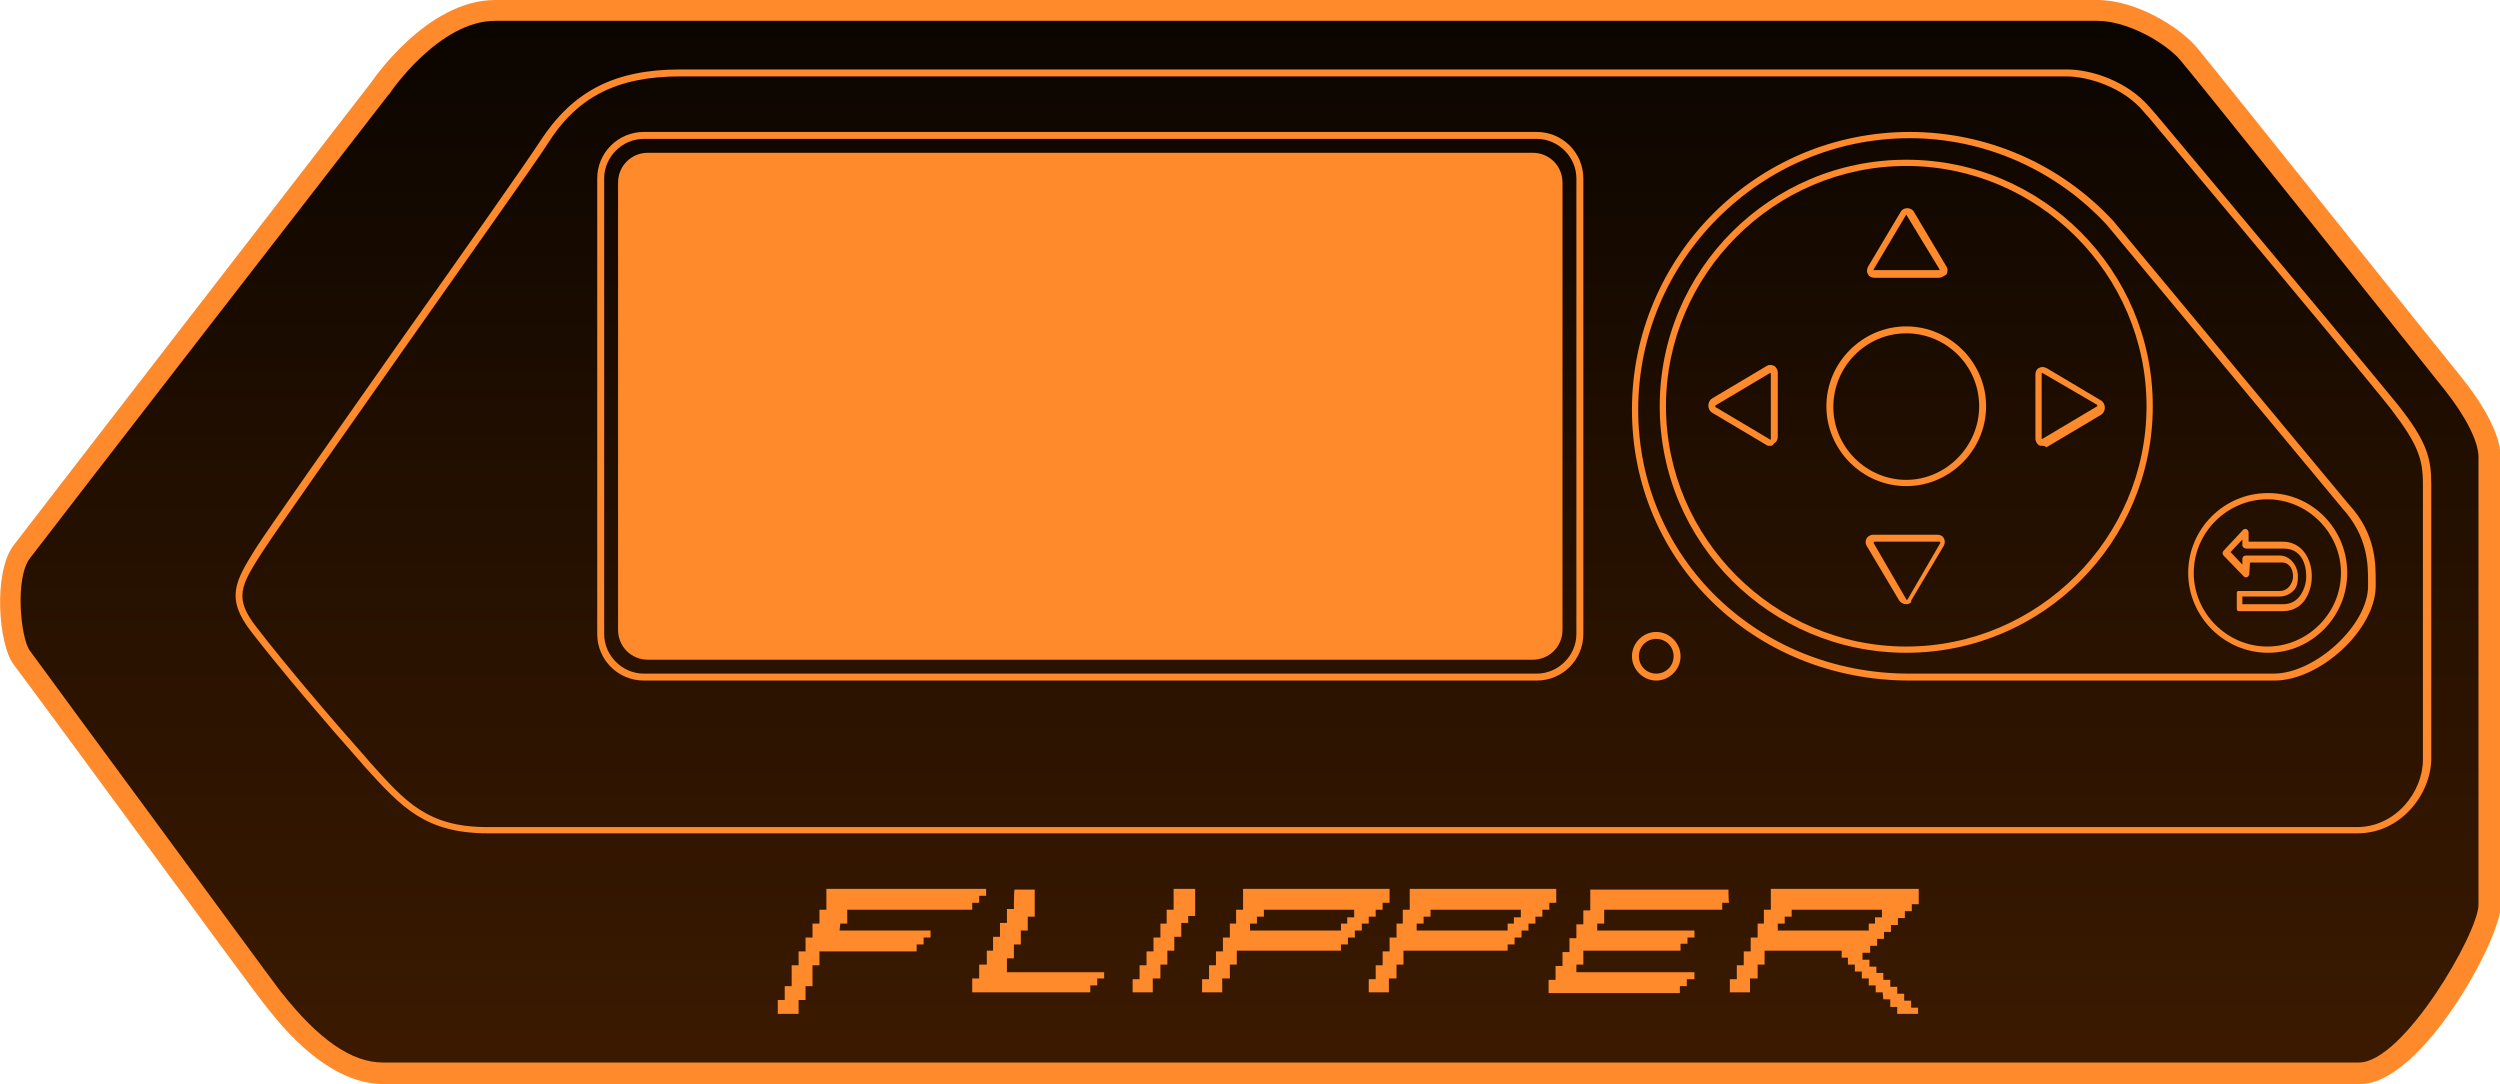
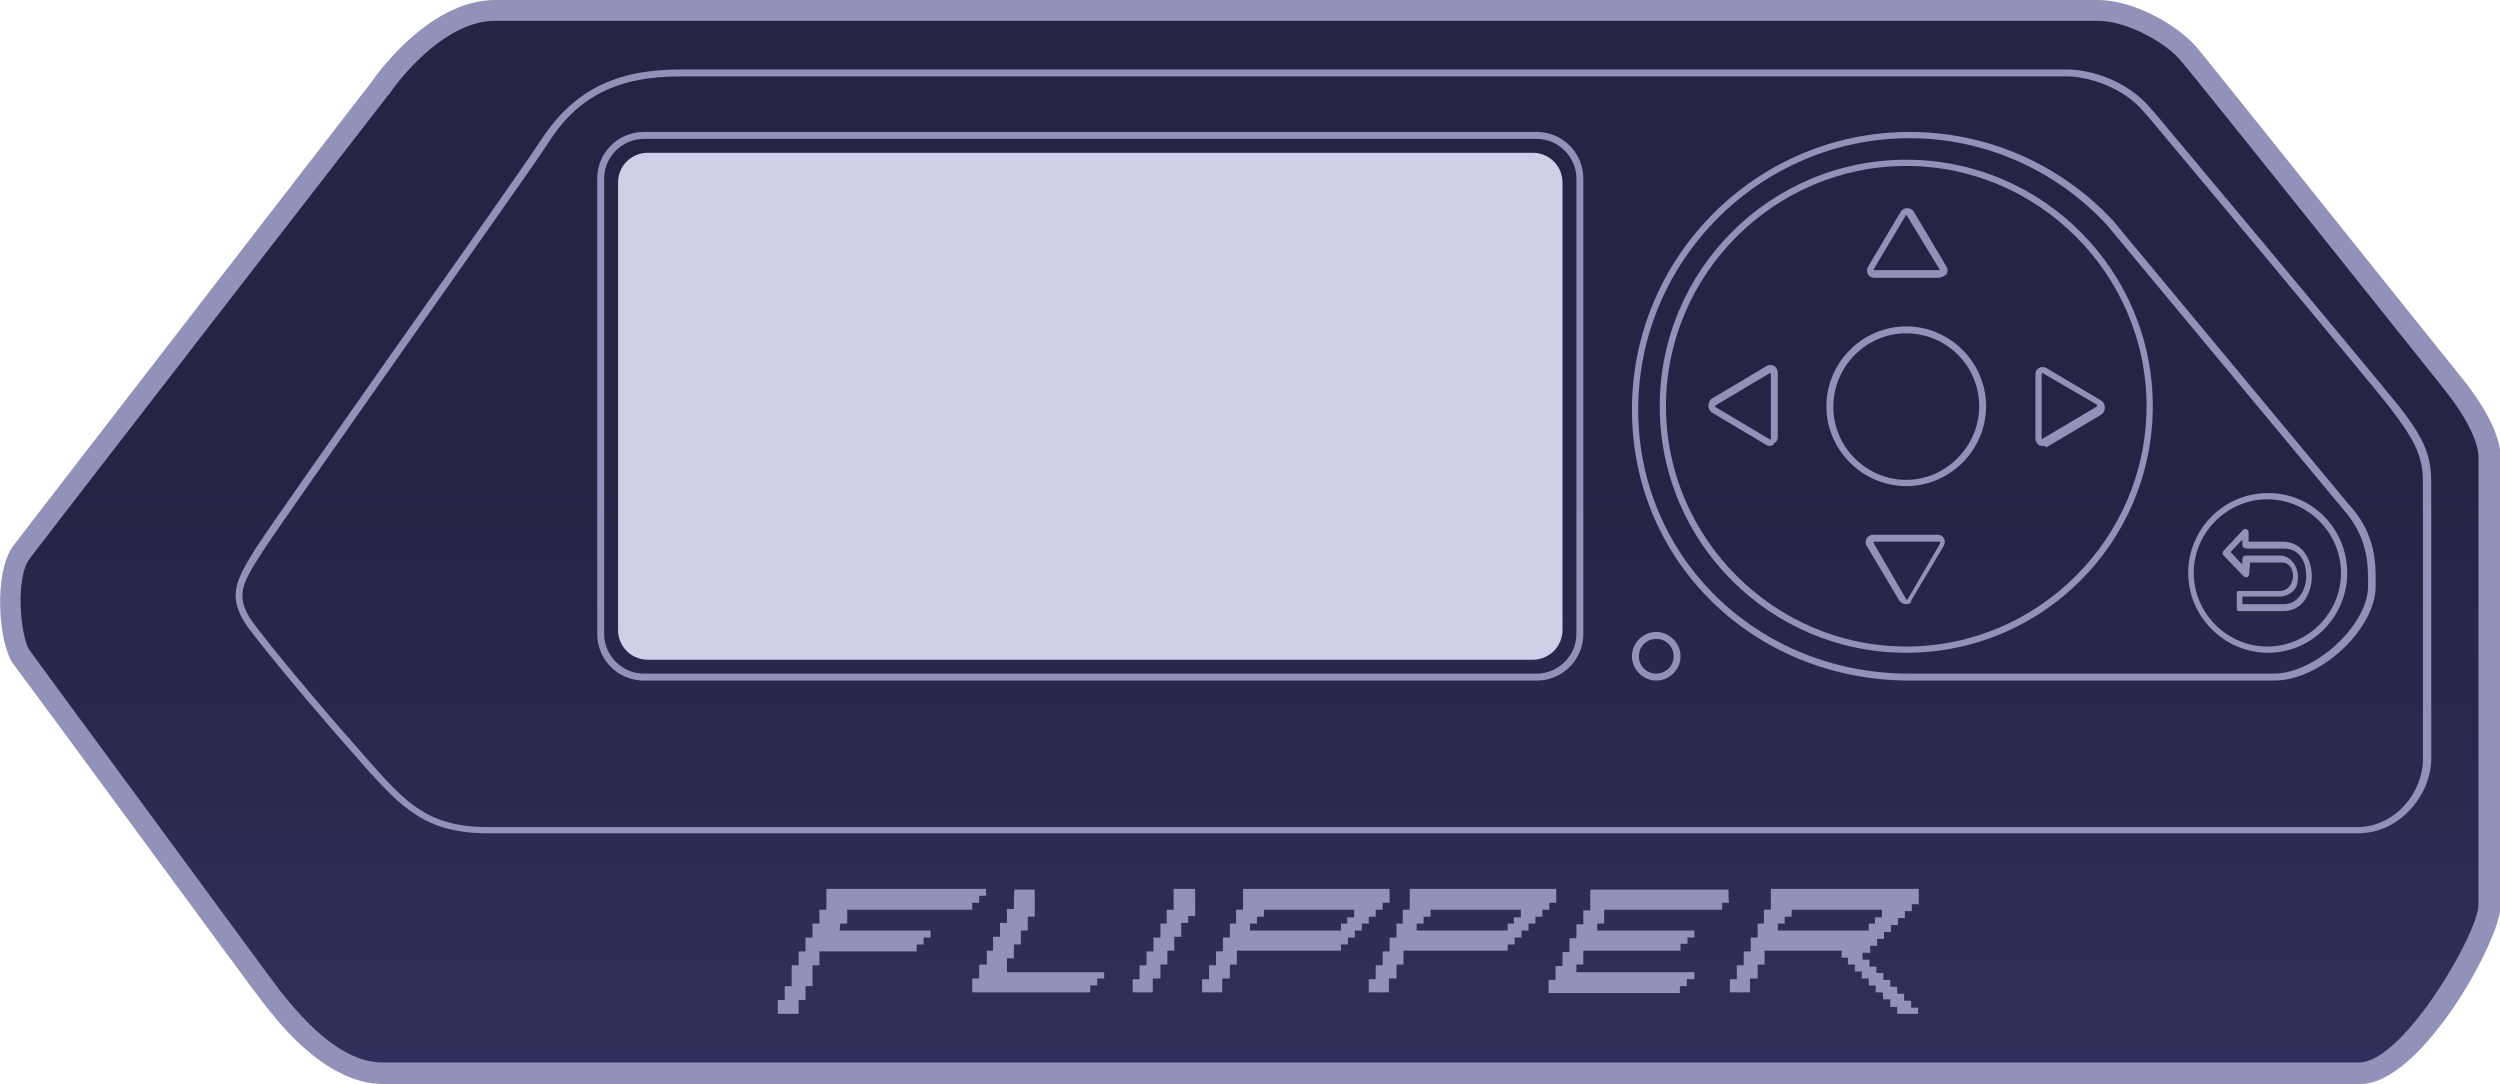
<svg xmlns="http://www.w3.org/2000/svg" version="1.1" id="Layer_5" x="0px" y="0px" viewBox="0 0 360 156" xml:space="preserve" width="360" height="156">
  <defs id="defs24" />
  <style type="text/css" id="style1">
	.st0{fill:url(#SVGID_1_);}
- 	.st1{fill:#FE8A2C;}
+ 	.st1{fill:#9191BA;}
</style>
  <g id="g24" transform="translate(-2)">
    <linearGradient id="SVGID_1_" gradientUnits="userSpaceOnUse" x1="181.887" y1="156.473" x2="181.887" y2="-1.285">
-       <stop offset="7.885129e-07" style="stop-color:#3C1A00" id="stop1" />
-       <stop offset="0.551" style="stop-color:#220F00" id="stop2" />
-       <stop offset="1" style="stop-color:#090400" id="stop3" />
+       <stop style="stop-color:#30305C" offset="7.885129e-07" id="stop1" />
+       <stop offset="0.551" style="stop-color:#242445" id="stop2" />
    </linearGradient>
    <path class="st0" d="m 303.3,1.2 c 0,0 -219.9,0 -229.7,0 -9.8,0 -17,10.3 -17,10.3 0,0 -49.3,63.9 -51.4,66.8 -3,4 -2.1,14.1 0,17 5.9,8 34.5,47.1 35.8,48.8 1.4,1.7 7.7,11.1 16.5,11.1 8.8,0 278.7,0 283.5,0 8.7,0 19.6,-20.2 19.6,-25.2 0,-5 -0.3,-58.9 -0.3,-64.5 0,-3.7 -2.6,-8.4 -5.1,-11.5 C 352.9,51.2 319.9,10 317,6.5 314.5,3.6 308.8,1.2 303.3,1.2 Z" id="path3" style="fill:url(#SVGID_1_)" />
    <g id="g4">
      <path class="st1" d="m 304,3 c 4.5,0 10,3.3 12,5.7 2.9,3.4 35.3,44 38,47.4 3.1,3.9 4.9,7.5 4.9,9.7 v 64.5 c 0,4 -10.8,22.7 -17.2,22.7 H 57.1 c -4.5,0 -9.3,-3.4 -14.5,-10 -0.2,-0.2 -0.3,-0.4 -0.4,-0.5 -0.7,-0.9 -10.1,-13.7 -18.4,-25 C 16.5,107.6 9,97.4 6.3,93.7 5,92 4.1,83.3 6.3,80.4 8.4,77.6 57.4,14.3 57.9,13.7 L 58,13.6 58.1,13.5 C 58.1,13.4 65.2,3 73.3,3 H 304 m 0,-3 C 304,0 83.3,0 73.3,0 63.4,0 55.5,11.8 55.5,11.8 c 0,0 -49.4,63.9 -51.6,66.8 -2.9,4 -2.1,14.1 0,17 6,8 34.6,47.1 36,48.8 1.4,1.7 8.5,11.7 17.3,11.7 8.8,0 279.9,0 284.7,0 8.8,0 20.2,-20.8 20.2,-25.7 0,-4.9 0,-58.9 0,-64.5 0,-3.7 -3.1,-8.4 -5.6,-11.5 C 354.2,51.6 321.3,10.4 318.4,6.9 315.9,3.9 309.6,0 304,0 Z" id="path4" />
    </g>
    <g id="g10">
      <polygon class="st1" points="118,137 117,137 117,139 116,139 116,142 115,142 115,144 114,144 114,146 117,146 117,144 118,144 118,142 119,142 119,139 120,139 120,137 134,137 134,136 135,136 135,135 136,135 136,134 122.9,134 123,133 124,133 124,131 142,131 142,130 143,130 143,129 144,129 144,128 121,128 121,131 120,131 120,133 119,133 119,135 118,135 " id="polygon4" />
      <path class="st1" d="m 148.1,128.1 h 2.9 v 3.9 h -1 v 2 h -1 v 2 h -1 v 2 h -1 v 2 h 14 v 0.9 h -1 v 1 h -1 v 1 h -17 v -2 h 1 v -2 h 1.1 v -2 h 0.9 v -2 h 1 v -2 h 1 v -2 h 1 c 0,0.1 0,-2.8 0.1,-2.8 z" id="path5" />
      <path class="st1" d="m 171,128 v 3 h -1 v 2 h -0.9 v 2 h -1 v 2 h -1 v 2 h -1 v 2 h -1 v 1.9 h 2.9 v -2 h 1.1 v -2 h 1 v -2 h 1 v -2 h 1 v -2 h 1 v -1 h 1 V 128 c -0.1,0 -3.1,0 -3.1,0 z" id="path6" />
      <path class="st1" d="m 181,128 v 3 h -1 v 2 h -0.9 v 2 h -1 v 2 h -1 v 2 h -1 v 2 h -1 v 1.9 h 2.9 v -2 h 1.1 v -2 h 1 v -2 h 15 V 136 h 1 v -1 h 1 v -1 h 1 v -1 h 1 v -1 h 1 v -1 h 1 v -1 h 1 v -2 c -0.1,0 -21.1,0 -21.1,0 z m 15,4 v 1 h -0.9 v 1 H 182 v -1 h 1 v -1 h 1 v -1 h 13 v 1.1 h -1 z" id="path7" />
      <path class="st1" d="m 205,128 v 3 h -1 v 2 h -0.9 v 2 h -1 v 2 h -1 v 2 h -1 v 2 h -1 v 1.9 h 2.9 v -2 h 1.1 v -2 h 1 v -2 h 15 V 136 h 1 v -1 h 1 v -1 h 1 v -1 h 1 v -1 h 1 v -1 h 1 v -1 h 1 v -2 c -0.1,0 -21.1,0 -21.1,0 z m 15,4 v 1 h -0.9 v 1 H 206 v -1 h 1 v -1 h 1 v -1 h 13 v 1.1 h -1 z" id="path8" />
      <path class="st1" d="M 250.9,128.1 H 231 v 3 h -1 v 2 h -1 v 2 h -1 v 2 h -1 v 2 h -1 v 2 h -1 v 1.9 h 18.9 v -1 h 1 v -1 h 1.1 v -1 h -17 v -1.1 h 1 v -2 h 14 v -1 h 1 V 135 h 1 v -1 h -14 v -1 h 1 v -2 h 17 v -1 h 1 c -0.1,0 -0.1,-2 -0.1,-1.9 z" id="path9" />
      <path class="st1" d="m 257,128 v 3 h -1 v 2 h -0.9 v 2 h -1 v 2 h -1 v 2 h -1 v 2 h -1 v 1.9 h 2.9 v -2 h 1.1 v -2 h 1 v -2 h 11.1 v 1 h 0.9 v 1 h 1 v 1 h 1 v 1 h 1 v 1 h 1 v 1 h 1 l 0.1,1 h 1 v 1.1 h 1 v 1 h 3 v -0.9 h -1 v -1 h -1 v -1 h -1 v -1 h -1 v -1 h -1 v -1 h -1 v -0.9 h -1 v -1 h -1 v -1 h 1.1 v -1 h 1 v -1 h 1 v -1 h 1 v -1 h 1 v -1 h 1 v -1 h 1 v -1 h 1 V 128 c -0.3,0 -21.3,0 -21.3,0 z m 15,4 v 1 h -0.9 v 1 H 258 v -1 h 1 v -1 h 1 v -1 h 13 v 1.1 h -1 z" id="path10" />
    </g>
    <g id="g11">
      <path class="st1" d="M 223.3,98 H 94.7 C 91,98 88,95 88,91.3 V 25.7 C 88,22 91,19 94.7,19 h 128.6 c 3.7,0 6.7,3 6.7,6.7 v 65.6 c 0,3.7 -3,6.7 -6.7,6.7 z M 94.7,20 C 91.6,20 89,22.6 89,25.7 v 65.6 c 0,3.1 2.6,5.7 5.7,5.7 h 128.6 c 3.1,0 5.7,-2.6 5.7,-5.7 V 25.7 c 0,-3.1 -2.6,-5.7 -5.7,-5.7 z" id="path11" />
    </g>
    <g id="g12">
      <path class="st1" d="M 276.5,94 C 256.9,94 241,78.1 241,58.5 241,38.9 256.9,23 276.5,23 296.1,23 312,38.9 312,58.5 312,78.1 296.1,94 276.5,94 Z m 0,-70.1 c -19,0 -34.6,15.6 -34.6,34.6 0,19 15.6,34.6 34.6,34.6 19,0 34.6,-15.6 34.6,-34.6 0,-19 -15.6,-34.6 -34.6,-34.6 z" id="path12" />
    </g>
    <g id="g13">
      <path class="st1" d="m 328.6,94 c -6.3,0 -11.5,-5.2 -11.5,-11.5 0,-6.3 5.1,-11.5 11.5,-11.5 6.4,0 11.4,5.2 11.4,11.5 0,6.3 -5.1,11.5 -11.4,11.5 z m -0.1,-22.1 c -5.8,0 -10.6,4.8 -10.6,10.6 0,5.8 4.8,10.6 10.6,10.6 5.8,0 10.6,-4.8 10.6,-10.6 0,-5.8 -4.8,-10.6 -10.6,-10.6 z" id="path13" />
    </g>
    <g id="g14">
      <path class="st1" d="m 330.8,88 h -6.4 c -0.3,0 -0.3,-0.2 -0.3,-0.5 v -2 c 0,-0.3 0,-0.4 0.3,-0.4 h 5.9 c 0.6,0 1.1,-0.3 1.4,-0.7 0.3,-0.4 0.5,-0.9 0.5,-1.4 0,-1 -0.5,-2 -1.6,-2 H 326 l -0.1,1.6 c 0,0.2 -0.1,0.4 -0.3,0.5 -0.2,0.1 -0.4,0 -0.5,-0.1 l -2.9,-3 c -0.2,-0.2 -0.2,-0.5 0,-0.7 l 2.8,-3 c 0.1,-0.1 0.4,-0.2 0.5,-0.1 0.2,0.1 0.3,0.3 0.3,0.5 V 78 h 4.9 c 2.8,0 4.2,2.5 4.2,5 0,1.3 -0.4,2.5 -1,3.4 -0.7,1 -1.8,1.6 -3.1,1.6 z m -5.9,-1 h 5.9 c 1,0 1.8,-0.4 2.4,-1.2 0.5,-0.7 0.9,-1.7 0.9,-2.8 0,-1.9 -0.8,-4 -3.2,-4 h -5.4 c -0.3,0 -0.6,-0.2 -0.6,-0.5 v -0.8 l -1.7,1.8 1.7,1.8 v -0.8 c 0,-0.3 0.2,-0.5 0.5,-0.5 h 4.9 c 1.5,0 2.6,1.5 2.6,3 0,0.8 -0.1,1.4 -0.5,1.9 -0.5,0.6 -1.3,1 -2.1,1 h -5.4 z" id="path14" />
    </g>
    <g id="g15">
      <path class="st1" d="M 276.5,70 C 270.2,70 265,64.8 265,58.5 265,52.2 270.2,47 276.5,47 c 6.3,0 11.5,5.2 11.5,11.5 0,6.3 -5.2,11.5 -11.5,11.5 z m 0,-22 c -5.8,0 -10.5,4.8 -10.5,10.6 0,5.8 4.8,10.5 10.5,10.5 5.7,0 10.5,-4.8 10.5,-10.6 C 287,52.7 282.3,48 276.5,48 Z" id="path15" />
    </g>
    <g id="g16">
      <path class="st1" d="m 281.2,40 h -9.3 c -0.4,0 -0.8,-0.2 -0.9,-0.5 -0.2,-0.3 -0.2,-0.7 0,-1.1 l 4.7,-7.9 c 0.4,-0.7 1.5,-0.7 1.9,0 l 4.7,7.9 c 0.2,0.3 0.2,0.7 0,1.1 -0.4,0.3 -0.8,0.5 -1.1,0.5 z m -4.7,-9.1 c 0,0 -0.1,0.1 0,0 l -4.7,7.9 c 0,0 0,0.1 0,0.1 0,0 0,0 0.1,0 h 9.3 c 0,0 0.1,0 0.1,0 0,0 0,-0.1 0,-0.1 l -4.8,-7.9 c 0.1,0.1 0,0 0,0 z" id="path16" />
    </g>
    <g id="g17">
      <path class="st1" d="m 276.5,87 c -0.4,0 -0.8,-0.2 -1,-0.5 l -4.7,-7.9 c -0.2,-0.3 -0.2,-0.7 0,-1.1 0.2,-0.3 0.6,-0.5 0.9,-0.5 h 9.3 c 0.4,0 0.8,0.2 0.9,0.5 0.2,0.3 0.2,0.7 0,1.1 l -4.7,7.9 c 0.1,0.3 -0.3,0.5 -0.7,0.5 z m -4.6,-9 c -0.1,0 -0.1,0 0,0 -0.1,0.1 -0.1,0.1 -0.1,0.2 l 4.7,8.1 c 0,0.1 0.1,0.1 0.2,0 l 4.7,-8.1 c 0,0 0,-0.1 0,-0.1 0,0 0,-0.1 -0.1,-0.1 z" id="path17" />
    </g>
    <g id="g18">
      <path class="st1" d="m 296.1,64.2 c -0.2,0 -0.4,0 -0.5,-0.1 -0.3,-0.2 -0.5,-0.6 -0.5,-0.9 v -9.3 c 0,-0.4 0.2,-0.8 0.5,-0.9 0.3,-0.2 0.7,-0.2 1.1,0 l 7.9,4.7 c 0.3,0.2 0.5,0.6 0.5,1 0,0.4 -0.2,0.8 -0.5,1 l -7.9,4.7 c -0.3,-0.2 -0.4,-0.2 -0.6,-0.2 z m 0,-10.5 c -0.1,0 -0.1,0.1 0,0 -0.1,0 -0.1,0.1 -0.1,0.1 v 9.3 c 0,0 0,0.1 0,0.1 0,0 0.1,0 0.1,0 l 7.9,-4.7 c 0,0 0,0 0,-0.1 0,0 0,-0.1 0,-0.1 l -7.9,-4.6 c 0,0.1 0,0 0,0 z" id="path18" />
    </g>
    <g id="g19">
      <path class="st1" d="m 256.9,64.2 c -0.2,0 -0.4,0 -0.5,-0.1 l -7.9,-4.7 c -0.3,-0.2 -0.5,-0.6 -0.5,-1 0,-0.4 0.2,-0.8 0.5,-1 l 7.9,-4.7 c 0.3,-0.2 0.7,-0.2 1.1,0 0.3,0.2 0.5,0.6 0.5,0.9 v 9.3 c 0,0.4 -0.2,0.8 -0.5,0.9 -0.2,0.4 -0.4,0.4 -0.6,0.4 z m 0,-10.5 c 0,0 0,0.1 0,0 l -7.9,4.7 c 0,0 0,0 0,0.1 0,0 0,0.1 0,0.1 l 7.9,4.7 c 0,0 0.1,0 0.1,0 0,0 0,0 0,-0.1 v -9.3 c 0,-0.1 0,-0.1 -0.1,-0.2 0.1,0.1 0.1,0 0,0 z" id="path19" />
    </g>
    <g id="g20">
      <path class="st1" d="M 329.5,98 H 277 c -22.4,0 -40,-17.1 -40,-39 0,-22 17.9,-40 40,-40 11.1,0 21.7,4.6 29.3,12.8 l 33.9,40.8 c 4,4.3 3.9,8.7 3.9,11.3 v 0.6 C 344,90.7 336.1,98 329.5,98 Z M 277,19.9 c -21.5,0 -39.1,17.6 -39.1,39.1 0,21.3 17.2,38 39,38 h 52.5 c 6,0 13.6,-7 13.6,-12.6 v -0.6 c 0,-2.5 0,-6.5 -3.7,-10.6 L 305.4,32.4 C 298.1,24.5 287.8,19.9 277,19.9 Z" id="path20" />
    </g>
    <g id="g21">
      <path class="st1" d="m 240.5,98 c -1.9,0 -3.5,-1.6 -3.5,-3.5 0,-1.9 1.6,-3.5 3.5,-3.5 1.9,0 3.5,1.6 3.5,3.5 0,1.9 -1.6,3.5 -3.5,3.5 z m 0,-6 c -1.4,0 -2.5,1.1 -2.5,2.5 0,1.4 1.1,2.5 2.5,2.5 1.4,0 2.5,-1.1 2.5,-2.5 0,-1.4 -1.1,-2.5 -2.5,-2.5 z" id="path21" />
    </g>
    <g id="g22">
      <path class="st1" d="M 341.5,120 H 72.3 c -9.1,0 -12.5,-3.8 -17.7,-9.5 L 54,109.8 C 49.1,104.3 42.3,96.3 38.2,91 34.4,86.1 35.9,83.7 38.8,79 L 39,78.7 C 40.6,76.2 50.1,62.7 59.3,49.6 68.5,36.6 78,23.1 79.8,20.3 84.5,13.1 90.5,10 100,10 h 199.6 c 3.6,0 8.8,1.7 12,5.5 l 0.8,0.9 c 20.6,24.6 32.3,38.7 34.9,41.9 4.2,5.3 4.8,7.7 4.8,11.4 v 39.7 c -0.1,5 -4.4,10.6 -10.6,10.6 z M 100,11 C 90.9,11 85.1,13.9 80.8,20.8 79,23.6 69.4,37.1 60.2,50.2 51,63.3 41.5,76.8 39.9,79.3 l -0.2,0.3 c -3,4.7 -4.1,6.5 -0.7,10.8 4,5.2 10.8,13.2 15.7,18.7 l 0.6,0.7 c 5.1,5.7 8.3,9.3 16.9,9.3 h 269.2 c 5.6,0 9.5,-5.1 9.5,-9.7 V 69.7 c 0,-3.6 -0.7,-5.7 -4.6,-10.8 C 343.8,55.7 332.1,41.6 311.5,17 l -0.8,-0.9 C 307.8,12.6 302.8,11 299.5,11 Z" id="path22" />
    </g>
    <g id="g23">
-       <path class="st1" d="M 222.7,95 H 95.3 C 92.9,95 91,93.1 91,90.7 V 26.3 C 91,23.9 92.9,22 95.3,22 h 127.4 c 2.4,0 4.3,1.9 4.3,4.3 v 64.4 c 0,2.4 -1.9,4.3 -4.3,4.3 z" id="path23" />
+       <path class="st1" d="M 222.7,95 H 95.3 C 92.9,95 91,93.1 91,90.7 V 26.3 C 91,23.9 92.9,22 95.3,22 h 127.4 c 2.4,0 4.3,1.9 4.3,4.3 v 64.4 c 0,2.4 -1.9,4.3 -4.3,4.3 z" id="path23" style="fill:#cfcfe8;" />
    </g>
  </g>
</svg>
